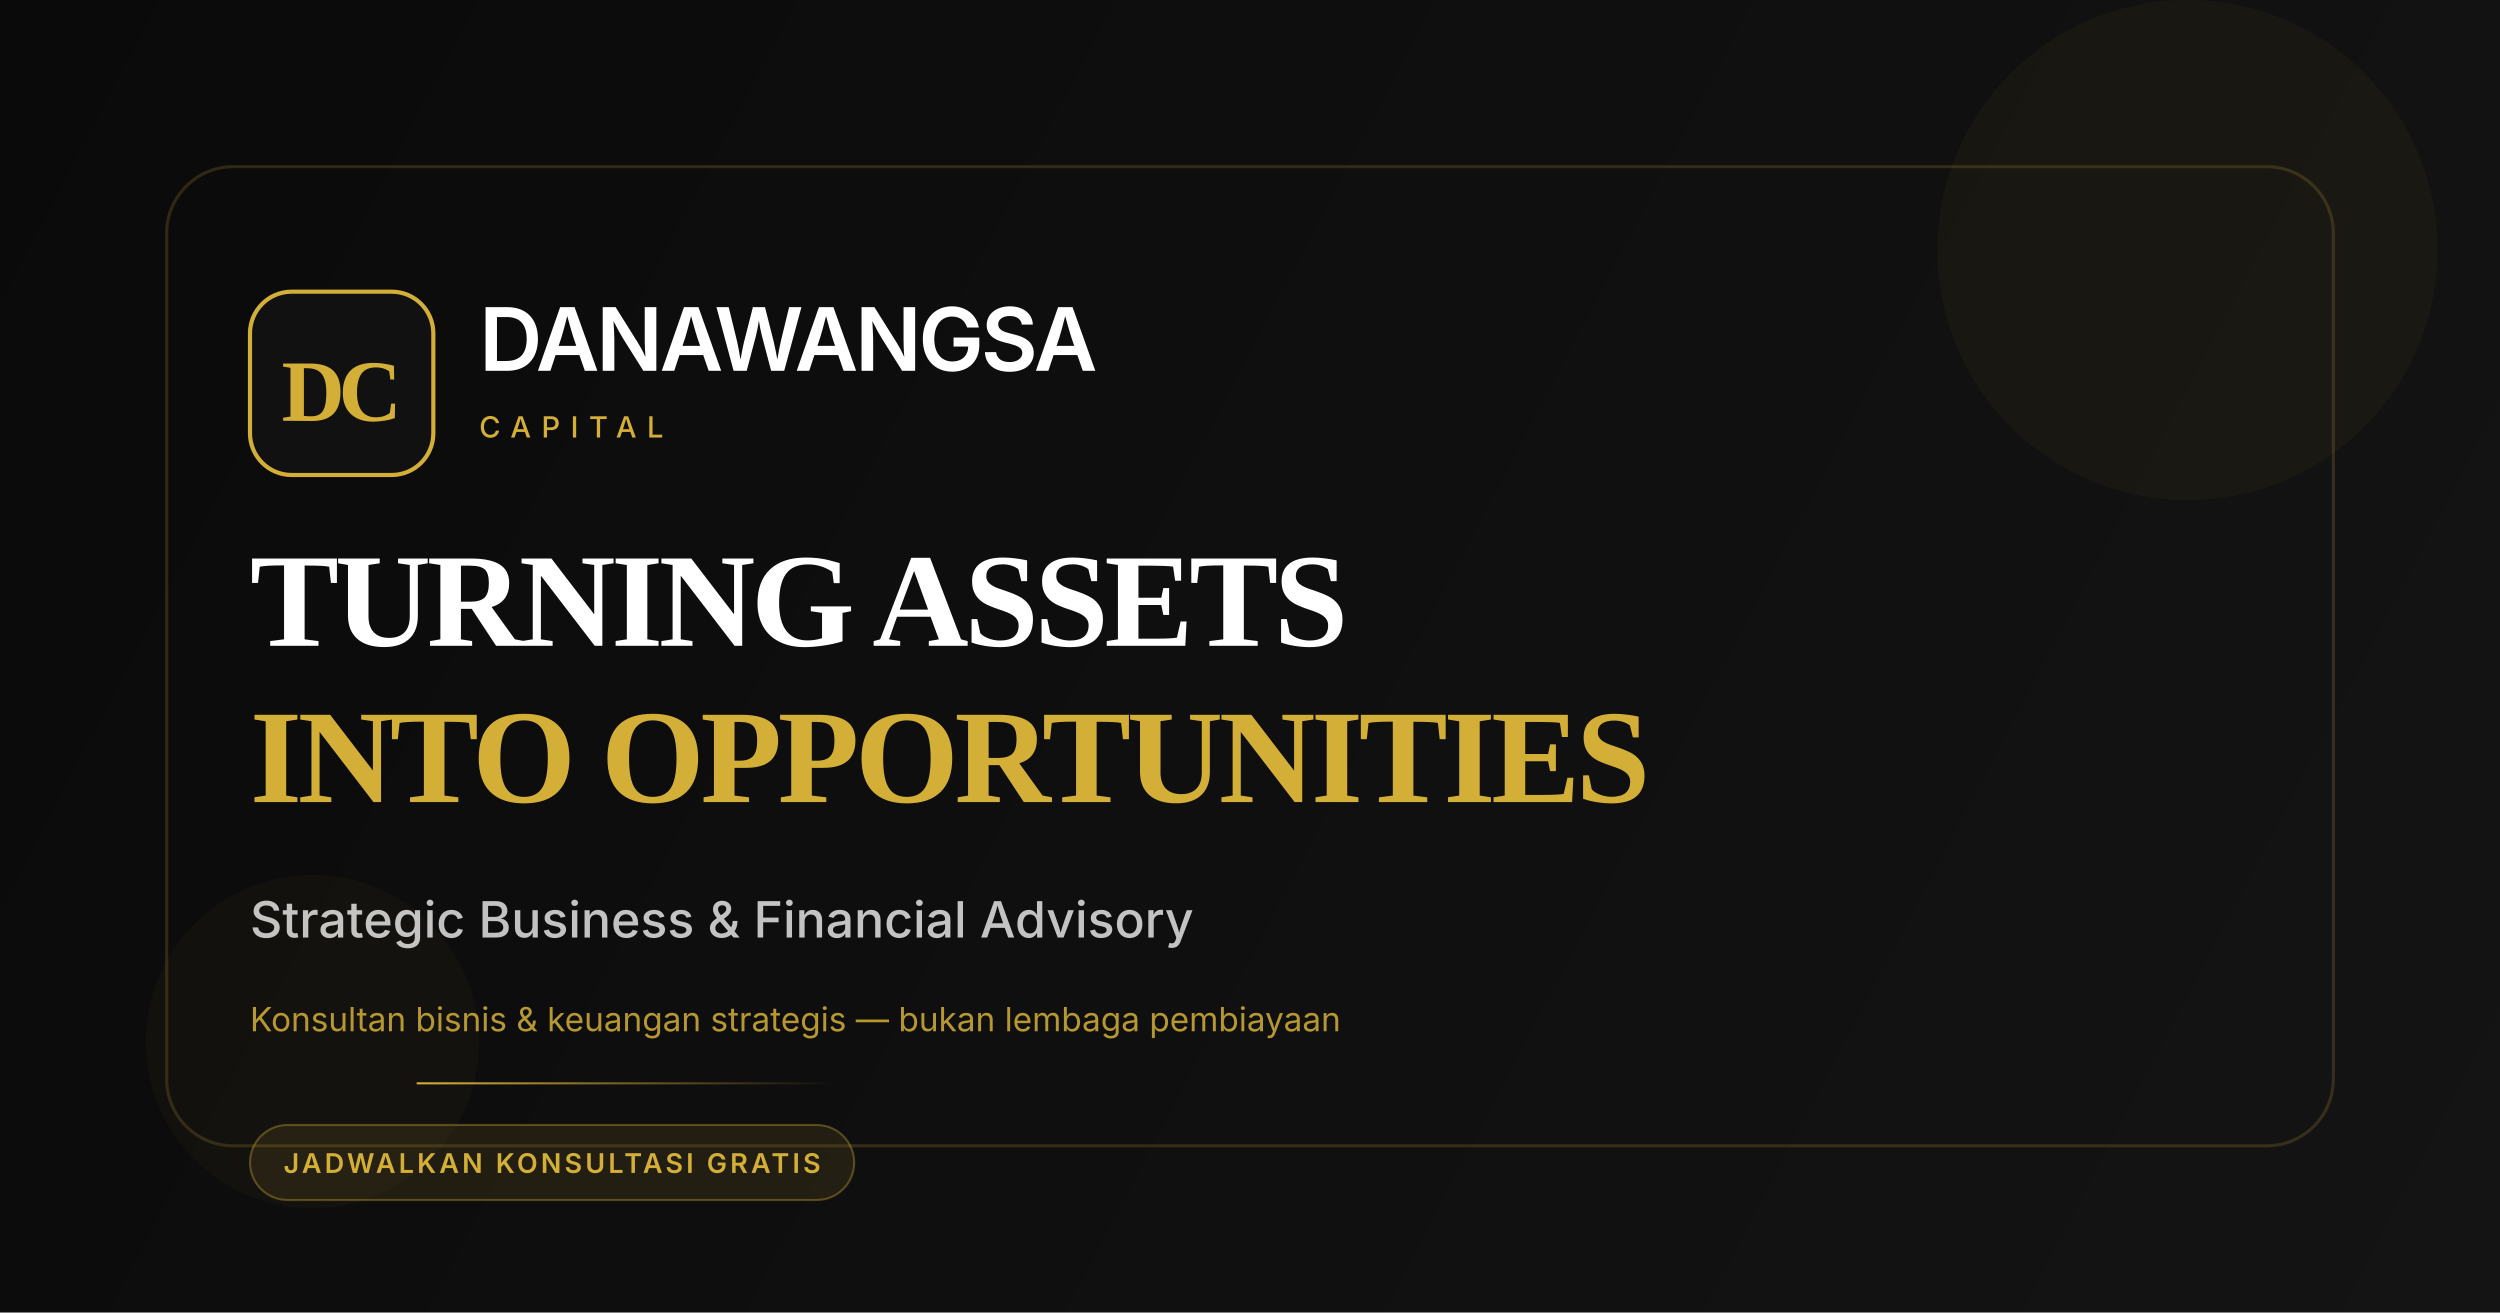
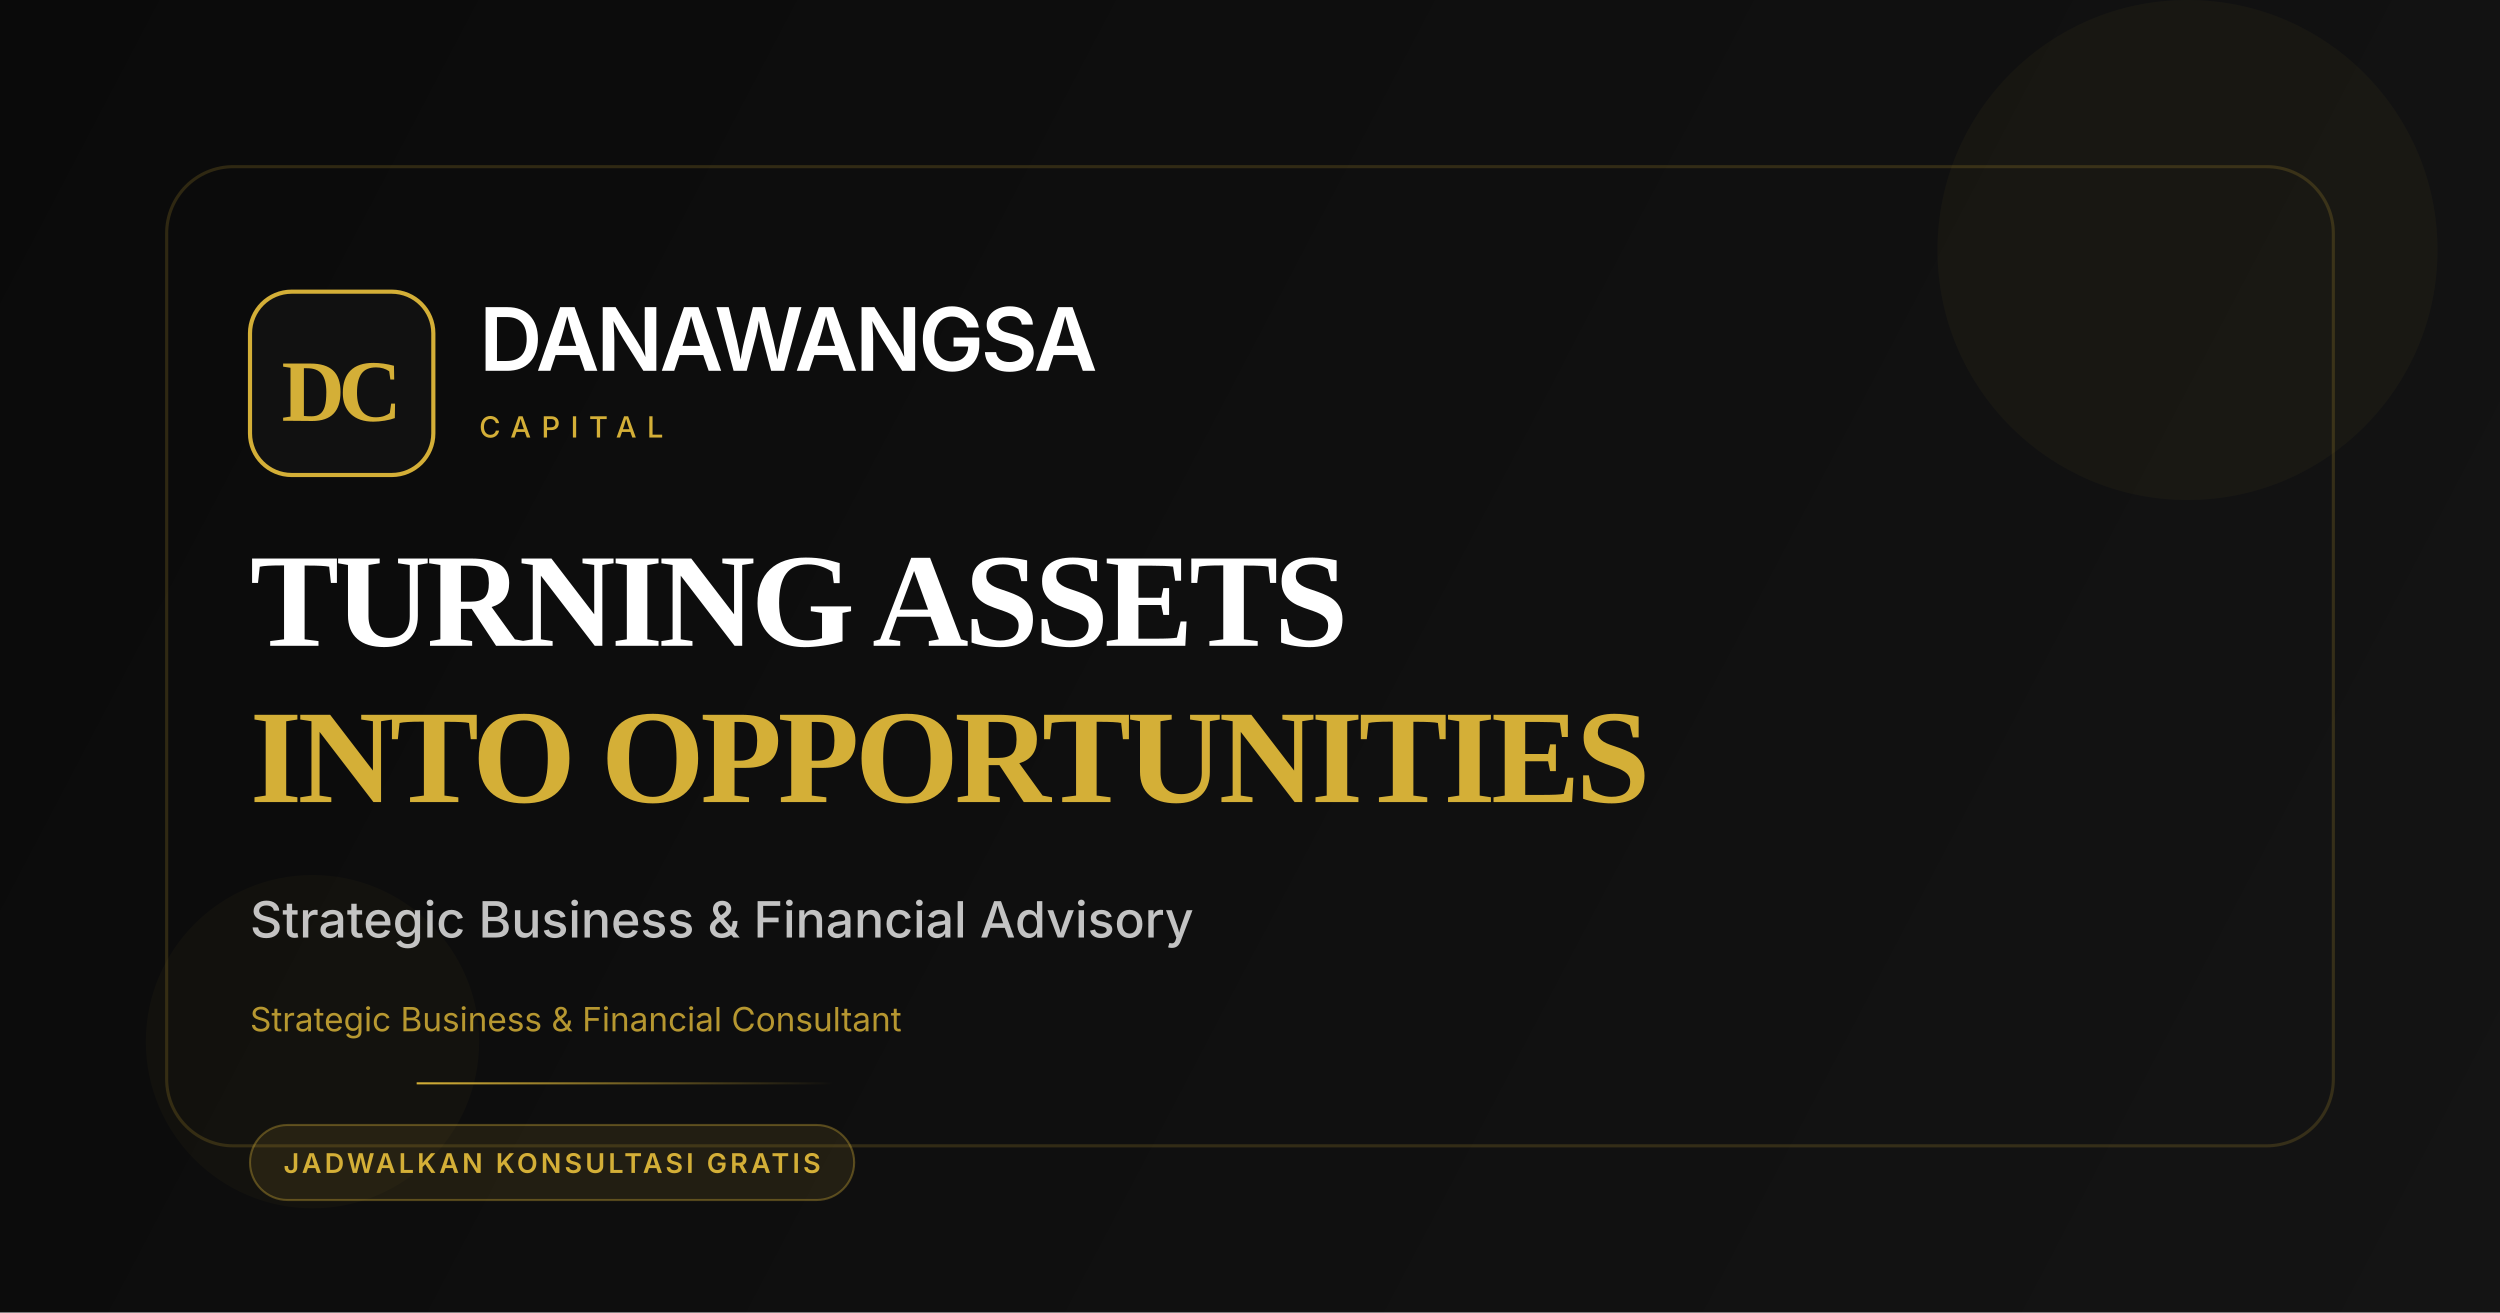
<svg xmlns="http://www.w3.org/2000/svg" width="1200" height="630" viewBox="0 0 1200 630" fill="none">
  <defs>
    <linearGradient id="bg" x1="0" y1="0" x2="1200" y2="630" gradientUnits="userSpaceOnUse">
      <stop stop-color="#0A0A0A" />
      <stop offset="1" stop-color="#141414" />
    </linearGradient>
    <linearGradient id="goldLine" x1="0" y1="0" x2="400" y2="0" gradientUnits="userSpaceOnUse">
      <stop stop-color="#D4AF37" stop-opacity="0" />
      <stop offset="0.5" stop-color="#D4AF37" />
      <stop offset="1" stop-color="#D4AF37" stop-opacity="0" />
    </linearGradient>
    <filter id="glow" x="-20%" y="-20%" width="140%" height="140%">
      <feGaussianBlur stdDeviation="3" result="blur" />
      <feMerge>
        <feMergeNode in="blur" />
        <feMergeNode in="SourceGraphic" />
      </feMerge>
    </filter>
  </defs>
  <rect width="1200" height="630" fill="url(#bg)" />
  <rect x="80" y="80" width="1040" height="470" rx="32" stroke="#D4AF37" stroke-opacity="0.18" stroke-width="1.5" fill="none" />
  <line x1="200" y1="520" x2="1000" y2="520" stroke="url(#goldLine)" stroke-width="1" />
  <circle cx="1050" cy="120" r="120" fill="#D4AF37" fill-opacity="0.04" />
  <circle cx="150" cy="500" r="80" fill="#D4AF37" fill-opacity="0.03" />
  <rect x="120" y="140" width="88" height="88" rx="20" stroke="#D4AF37" stroke-width="2" fill="#111111" />
  <text x="164" y="202" text-anchor="middle" font-family="Georgia, 'Times New Roman', serif" font-size="42" font-weight="700" fill="#D4AF37" letter-spacing="-3">DC</text>
  <text x="230" y="178" font-family="Inter, Arial, sans-serif" font-size="42" font-weight="600" fill="#FFFFFF" letter-spacing="-1.5">DANAWANGSA</text>
  <text x="230" y="210" font-family="Inter, Arial, sans-serif" font-size="14" font-weight="500" fill="#D4AF37" letter-spacing="5">CAPITAL</text>
  <text x="120" y="310" font-family="Georgia, 'Times New Roman', serif" font-size="64" font-weight="700" fill="#FFFFFF" letter-spacing="-2">TURNING ASSETS</text>
  <text x="120" y="385" font-family="Georgia, 'Times New Roman', serif" font-size="64" font-weight="700" fill="#D4AF37" letter-spacing="-2">INTO OPPORTUNITIES</text>
  <text x="120" y="450" font-family="Inter, Arial, sans-serif" font-size="24" font-weight="500" fill="#FFFFFF" fill-opacity="0.75">Strategic Business &amp; Financial Advisory</text>
-   <text x="120" y="495" font-family="Inter, Arial, sans-serif" font-size="16" font-weight="400" fill="#D4AF37" fill-opacity="0.85">Konsultan bisnis &amp; keuangan strategis — bukan lembaga pembiayaan</text>
+   <text x="120" y="495" font-family="Inter, Arial, sans-serif" font-size="16" font-weight="400" fill="#D4AF37" fill-opacity="0.85">Strategic Business &amp; Financial Consultant</text>
  <rect x="120" y="540" width="290" height="36" rx="18" fill="#D4AF37" fill-opacity="0.1" stroke="#D4AF37" stroke-opacity="0.35" />
  <text x="265" y="563" text-anchor="middle" font-family="Inter, Arial, sans-serif" font-size="13" font-weight="600" fill="#D4AF37" letter-spacing="1.5">JADWALKAN KONSULTASI GRATIS</text>
</svg>
